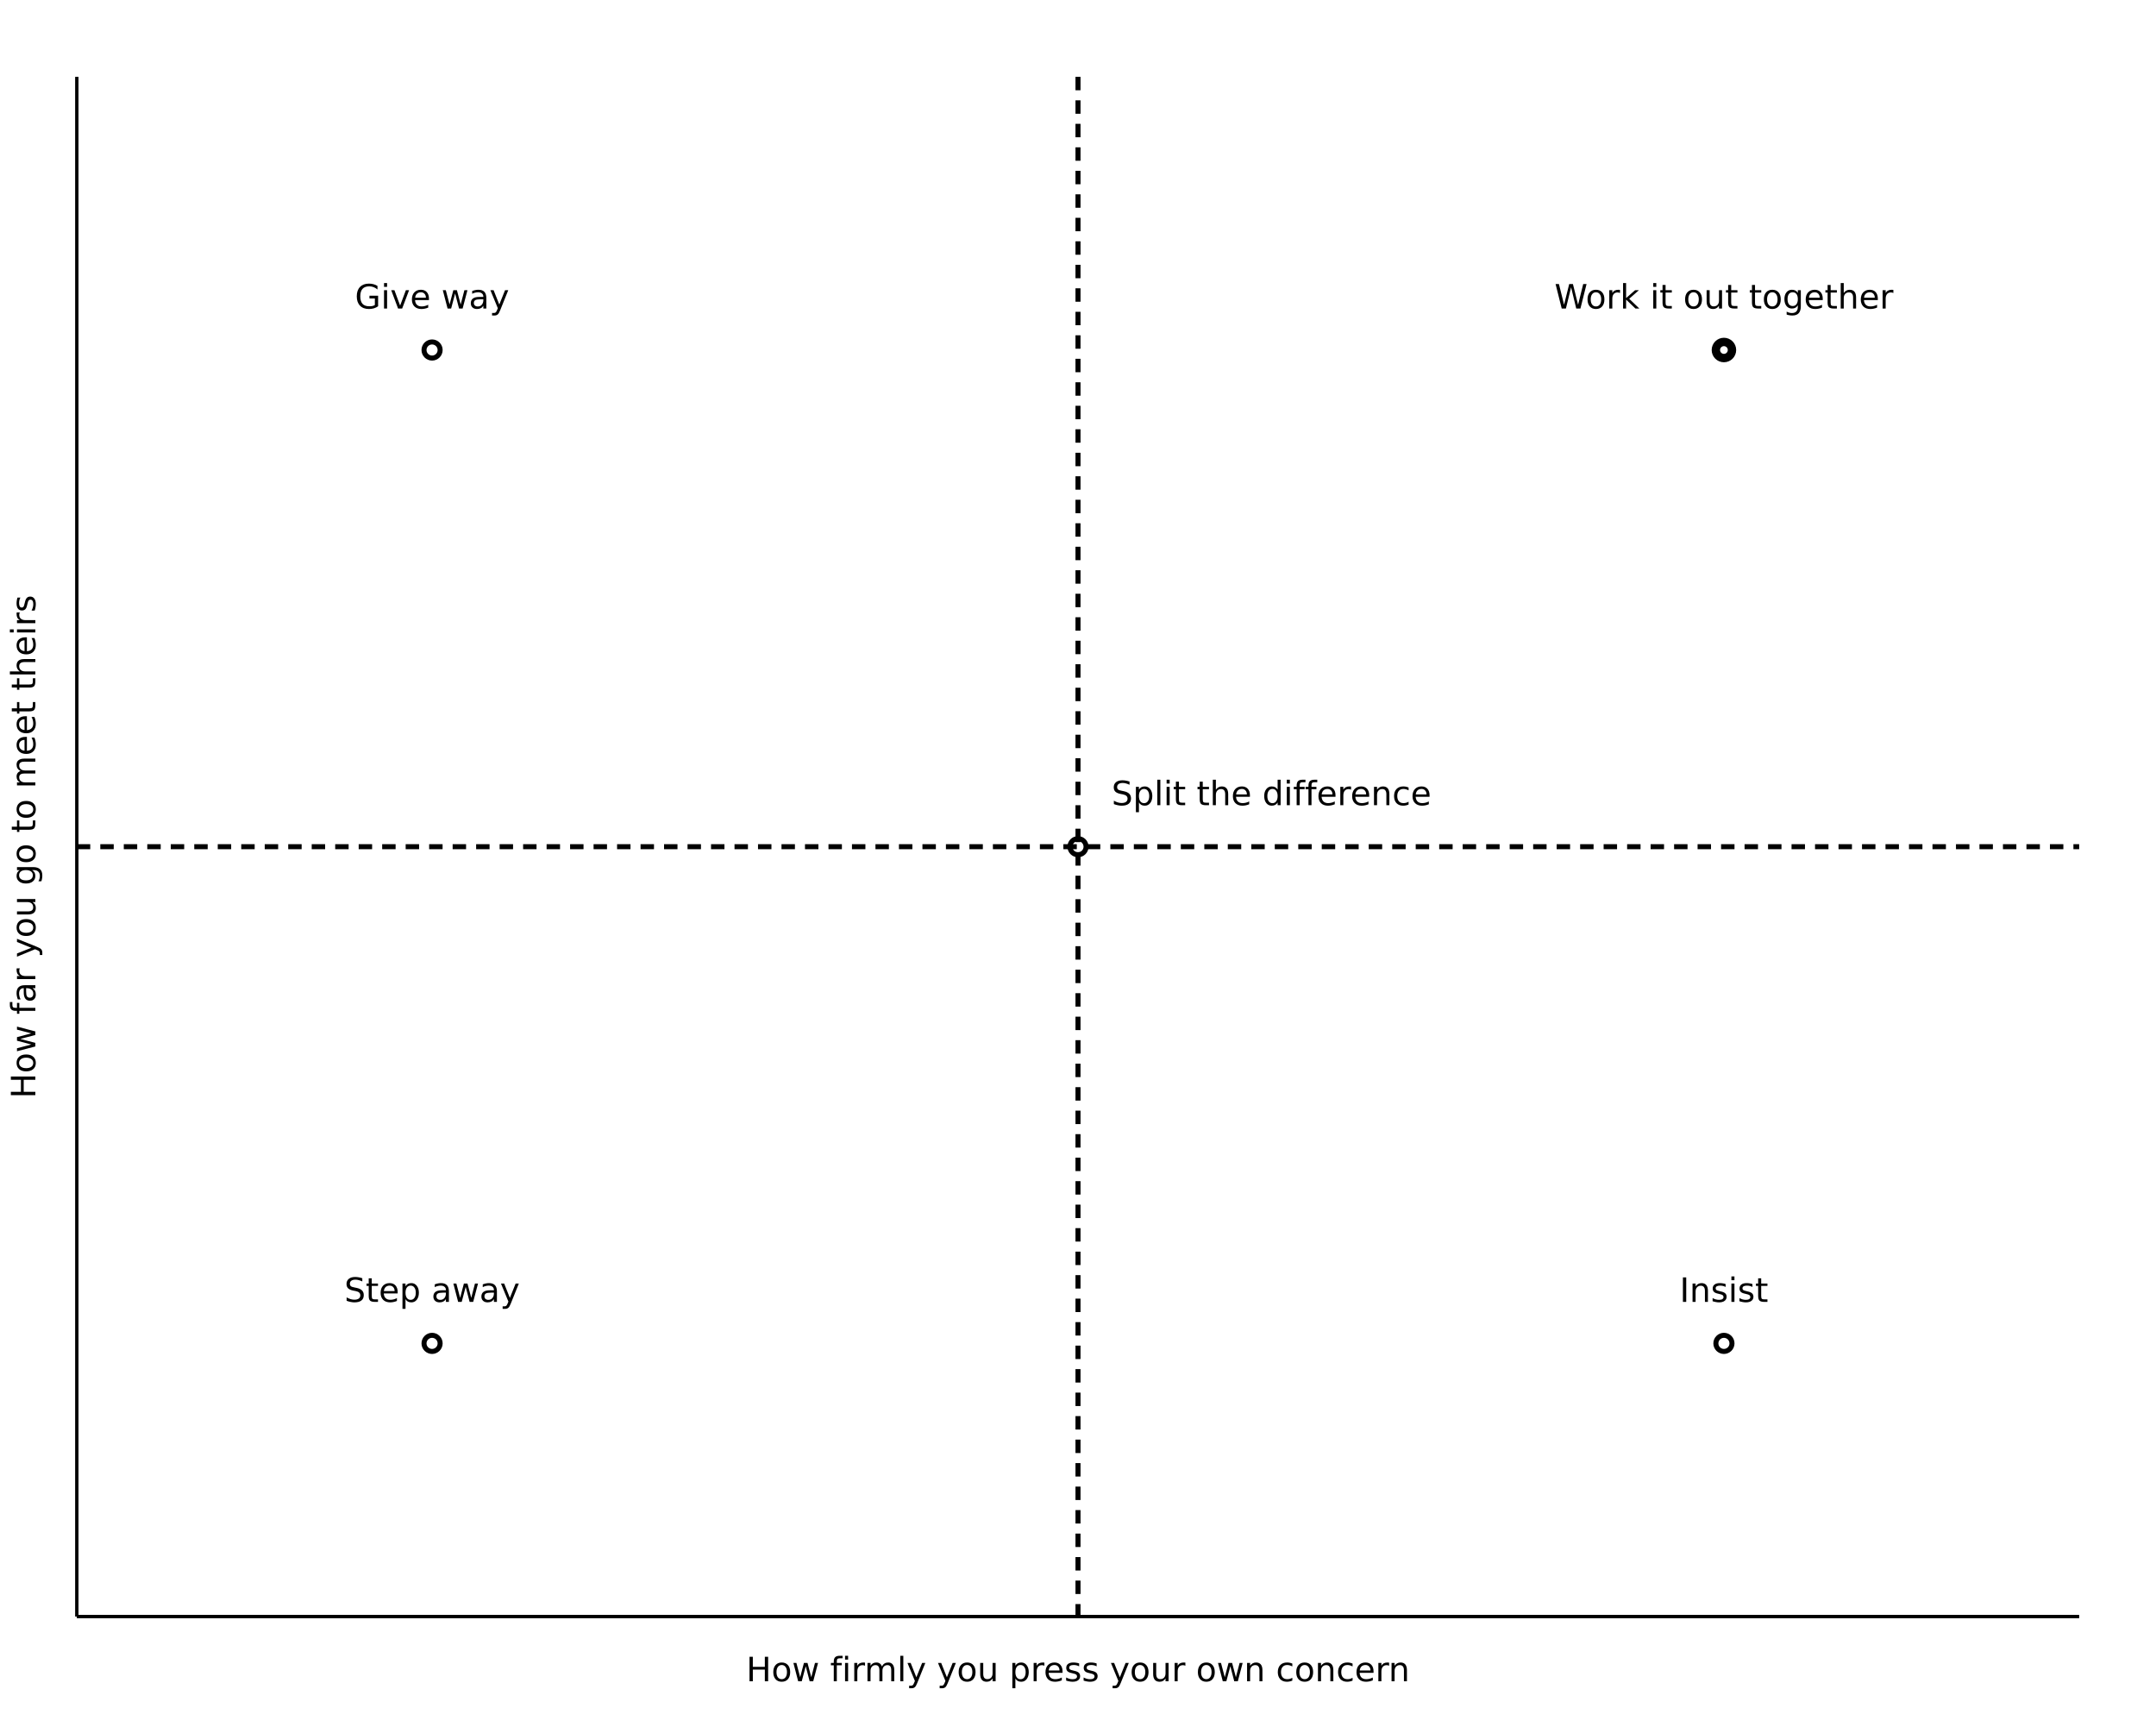
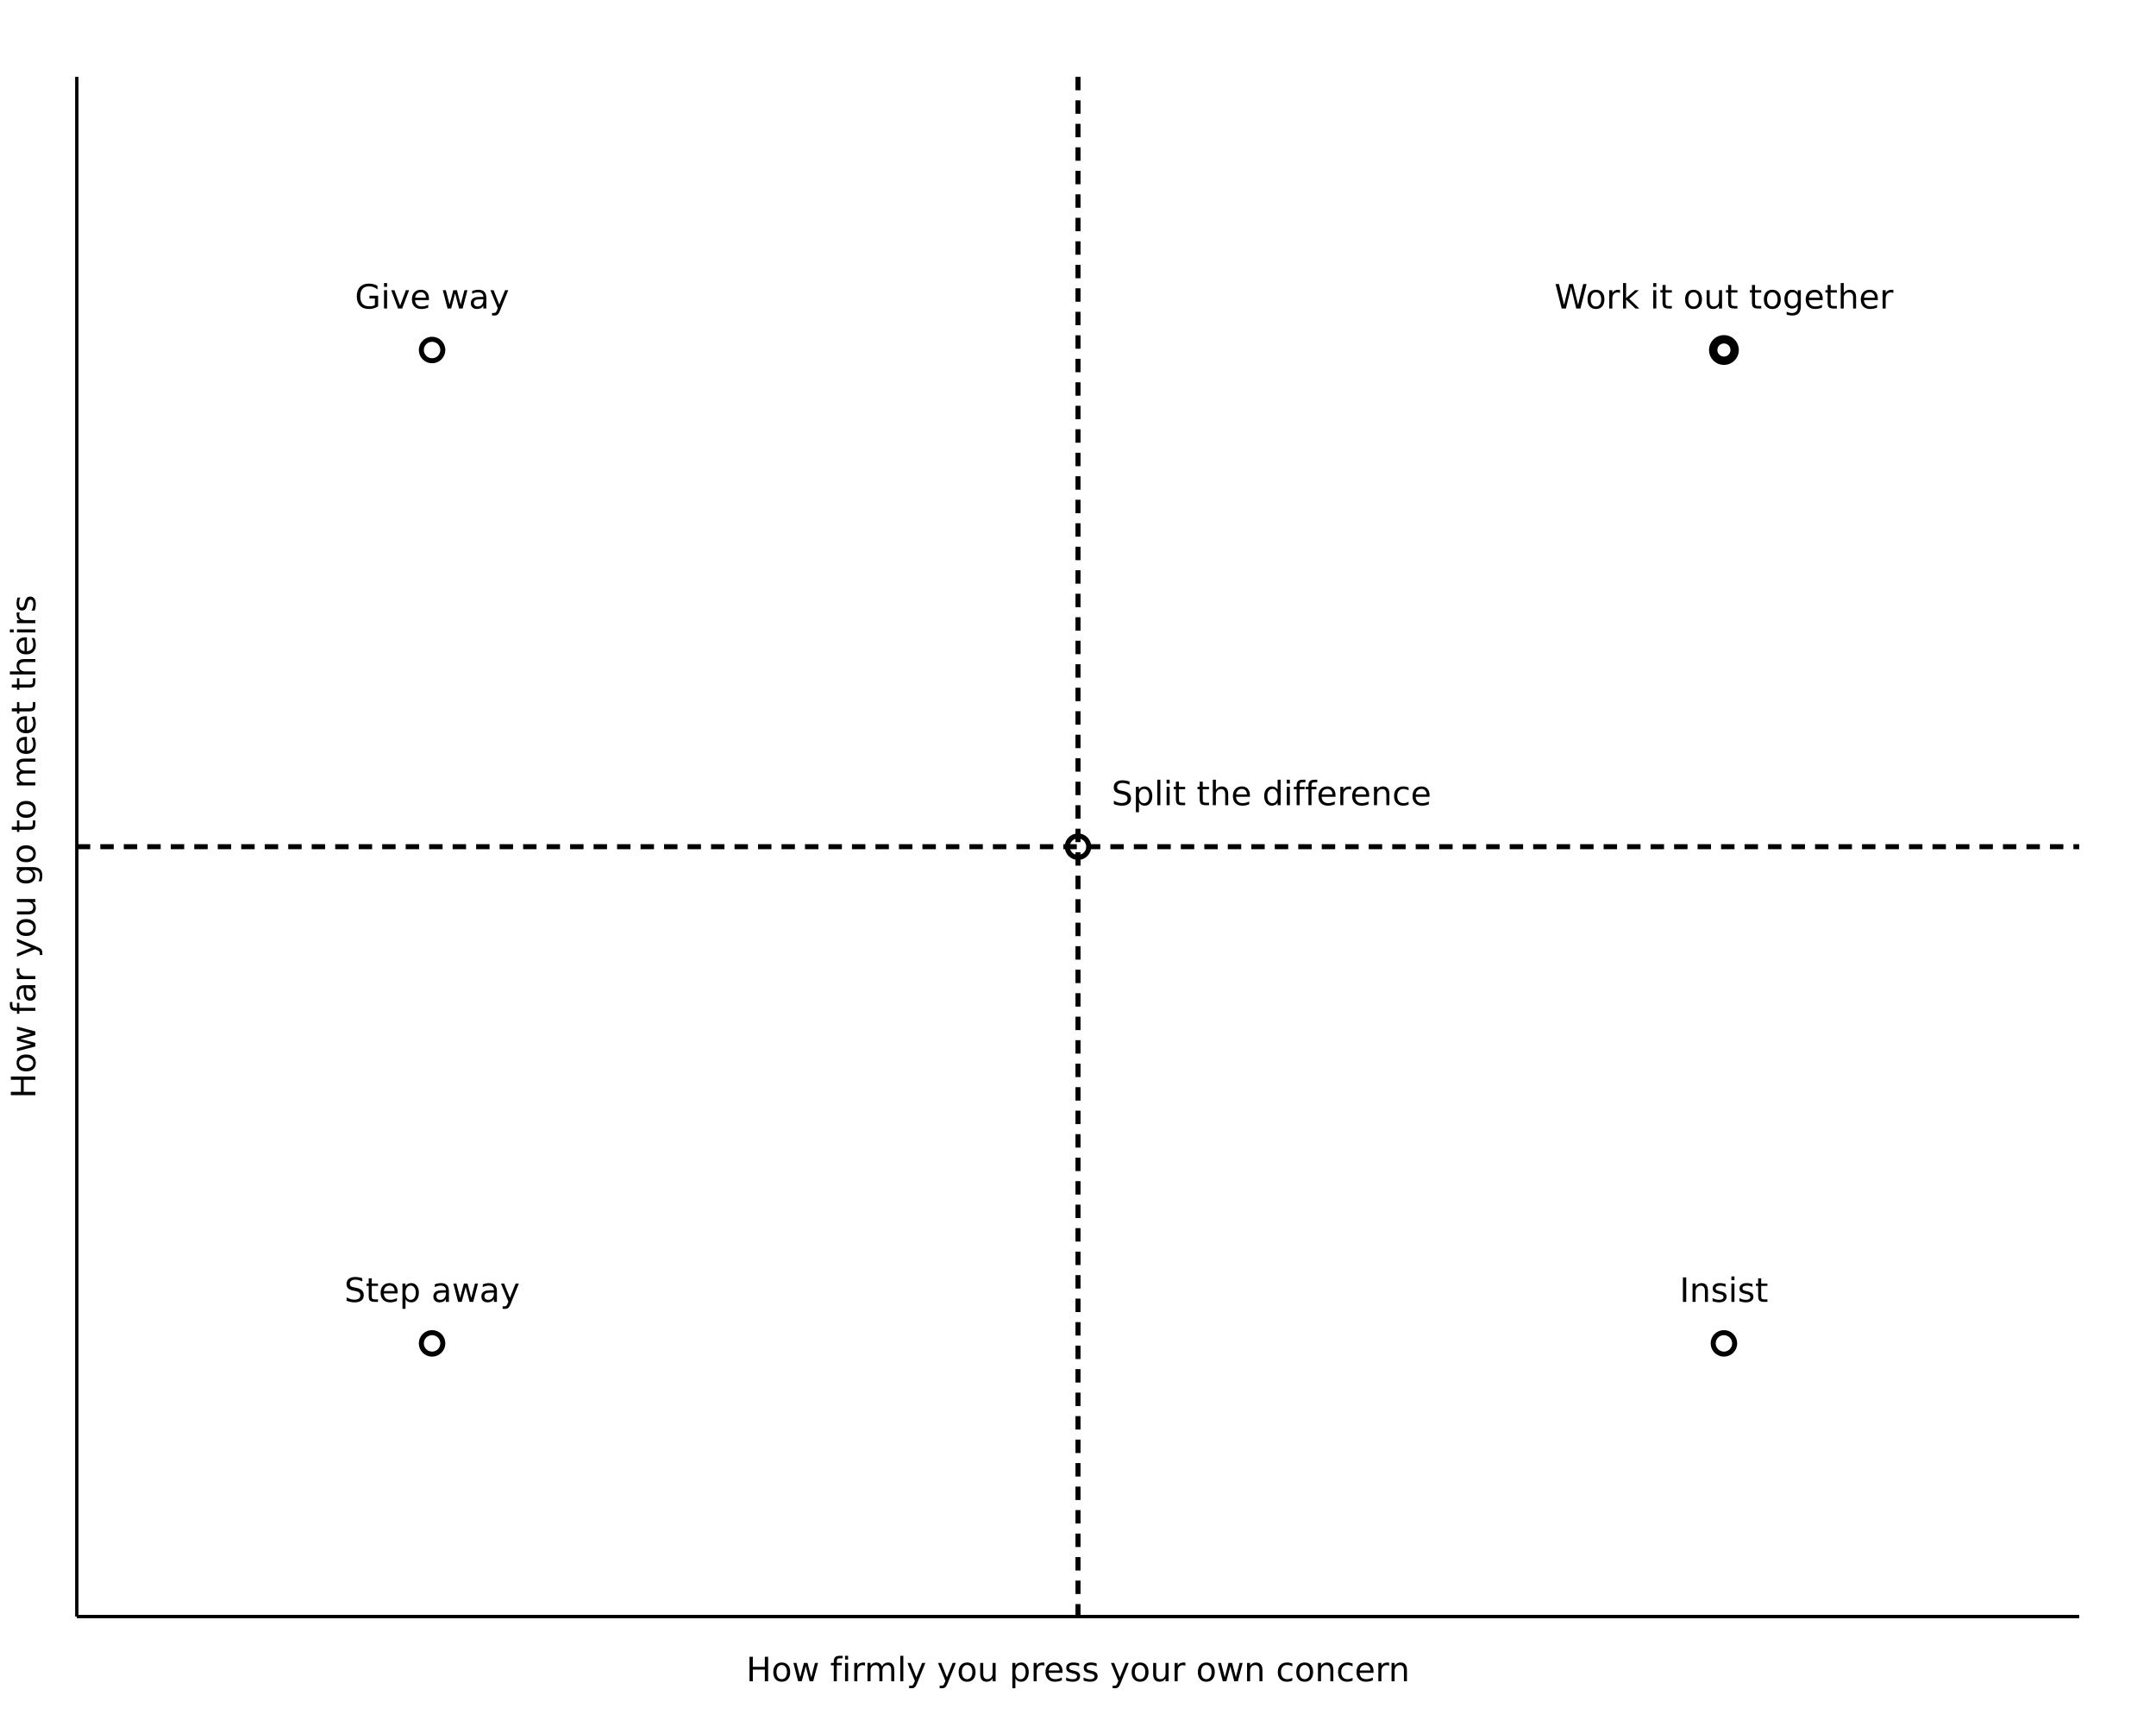
- <svg xmlns="http://www.w3.org/2000/svg" viewBox="-1.25 -1.25 642.5 514.5" role="img" aria-labelledby="dsc4127f5cd8-title dsc4127f5cd8-desc">
+ <svg xmlns="http://www.w3.org/2000/svg" viewBox="-1.25 -1.25 642.5 514.5" role="img" aria-labelledby="ds4d8a3e3f84-title ds4d8a3e3f84-desc">
  <path d="M 21.641 21.641 L 21.641 480.359" fill="none" stroke="currentColor" stroke-width="1" />
  <path d="M 21.641 480.359 L 618.359 480.359" fill="none" stroke="currentColor" stroke-width="1" />
  <path d="M 21.641 251 L 618.359 251" fill="none" stroke="currentColor" stroke-width="1.5" stroke-dasharray="4 3" />
  <path d="M 320 21.641 L 320 480.359" fill="none" stroke="currentColor" stroke-width="1.5" stroke-dasharray="4 3" />
  <text x="320" y="499.642" font-family="'DejaVu Sans', sans-serif" font-size="10" fill="currentColor" text-anchor="middle">How firmly you press your own concern</text>
  <text x="9.282" y="251" font-family="'DejaVu Sans', sans-serif" font-size="10" fill="currentColor" text-anchor="middle" transform="rotate(-90 9.282 251)">How far you go to meet theirs</text>
-   <ellipse cx="127.51" cy="103.026" rx="2.4" ry="2.4" fill="none" stroke="currentColor" stroke-width="1.5" />
+   <ellipse cx="127.51" cy="103.026" rx="3.2" ry="3.2" fill="none" stroke="currentColor" stroke-width="1.5" />
  <text x="127.51" y="90.668" font-family="'DejaVu Sans', sans-serif" font-size="10" fill="currentColor" text-anchor="middle">Give way</text>
-   <ellipse cx="512.49" cy="103.026" rx="2.4" ry="2.4" fill="none" stroke="currentColor" stroke-width="2.5" />
+   <ellipse cx="512.49" cy="103.026" rx="3.2" ry="3.2" fill="none" stroke="currentColor" stroke-width="2.5" />
  <text x="512.49" y="90.668" font-family="'DejaVu Sans', sans-serif" font-size="10" fill="currentColor" text-anchor="middle">Work it out together</text>
-   <ellipse cx="320" cy="251" rx="2.4" ry="2.4" fill="none" stroke="currentColor" stroke-width="1.5" />
+   <ellipse cx="320" cy="251" rx="3.2" ry="3.2" fill="none" stroke="currentColor" stroke-width="1.5" />
  <text x="330" y="238.642" font-family="'DejaVu Sans', sans-serif" font-size="10" fill="currentColor">Split the difference</text>
-   <ellipse cx="127.51" cy="398.974" rx="2.4" ry="2.4" fill="none" stroke="currentColor" stroke-width="1.5" />
+   <ellipse cx="127.51" cy="398.974" rx="3.2" ry="3.2" fill="none" stroke="currentColor" stroke-width="1.5" />
  <text x="127.51" y="386.615" font-family="'DejaVu Sans', sans-serif" font-size="10" fill="currentColor" text-anchor="middle">Step away</text>
-   <ellipse cx="512.49" cy="398.974" rx="2.4" ry="2.4" fill="none" stroke="currentColor" stroke-width="1.5" />
+   <ellipse cx="512.49" cy="398.974" rx="3.2" ry="3.2" fill="none" stroke="currentColor" stroke-width="1.5" />
  <text x="512.49" y="386.615" font-family="'DejaVu Sans', sans-serif" font-size="10" fill="currentColor" text-anchor="middle">Insist</text>
</svg>
